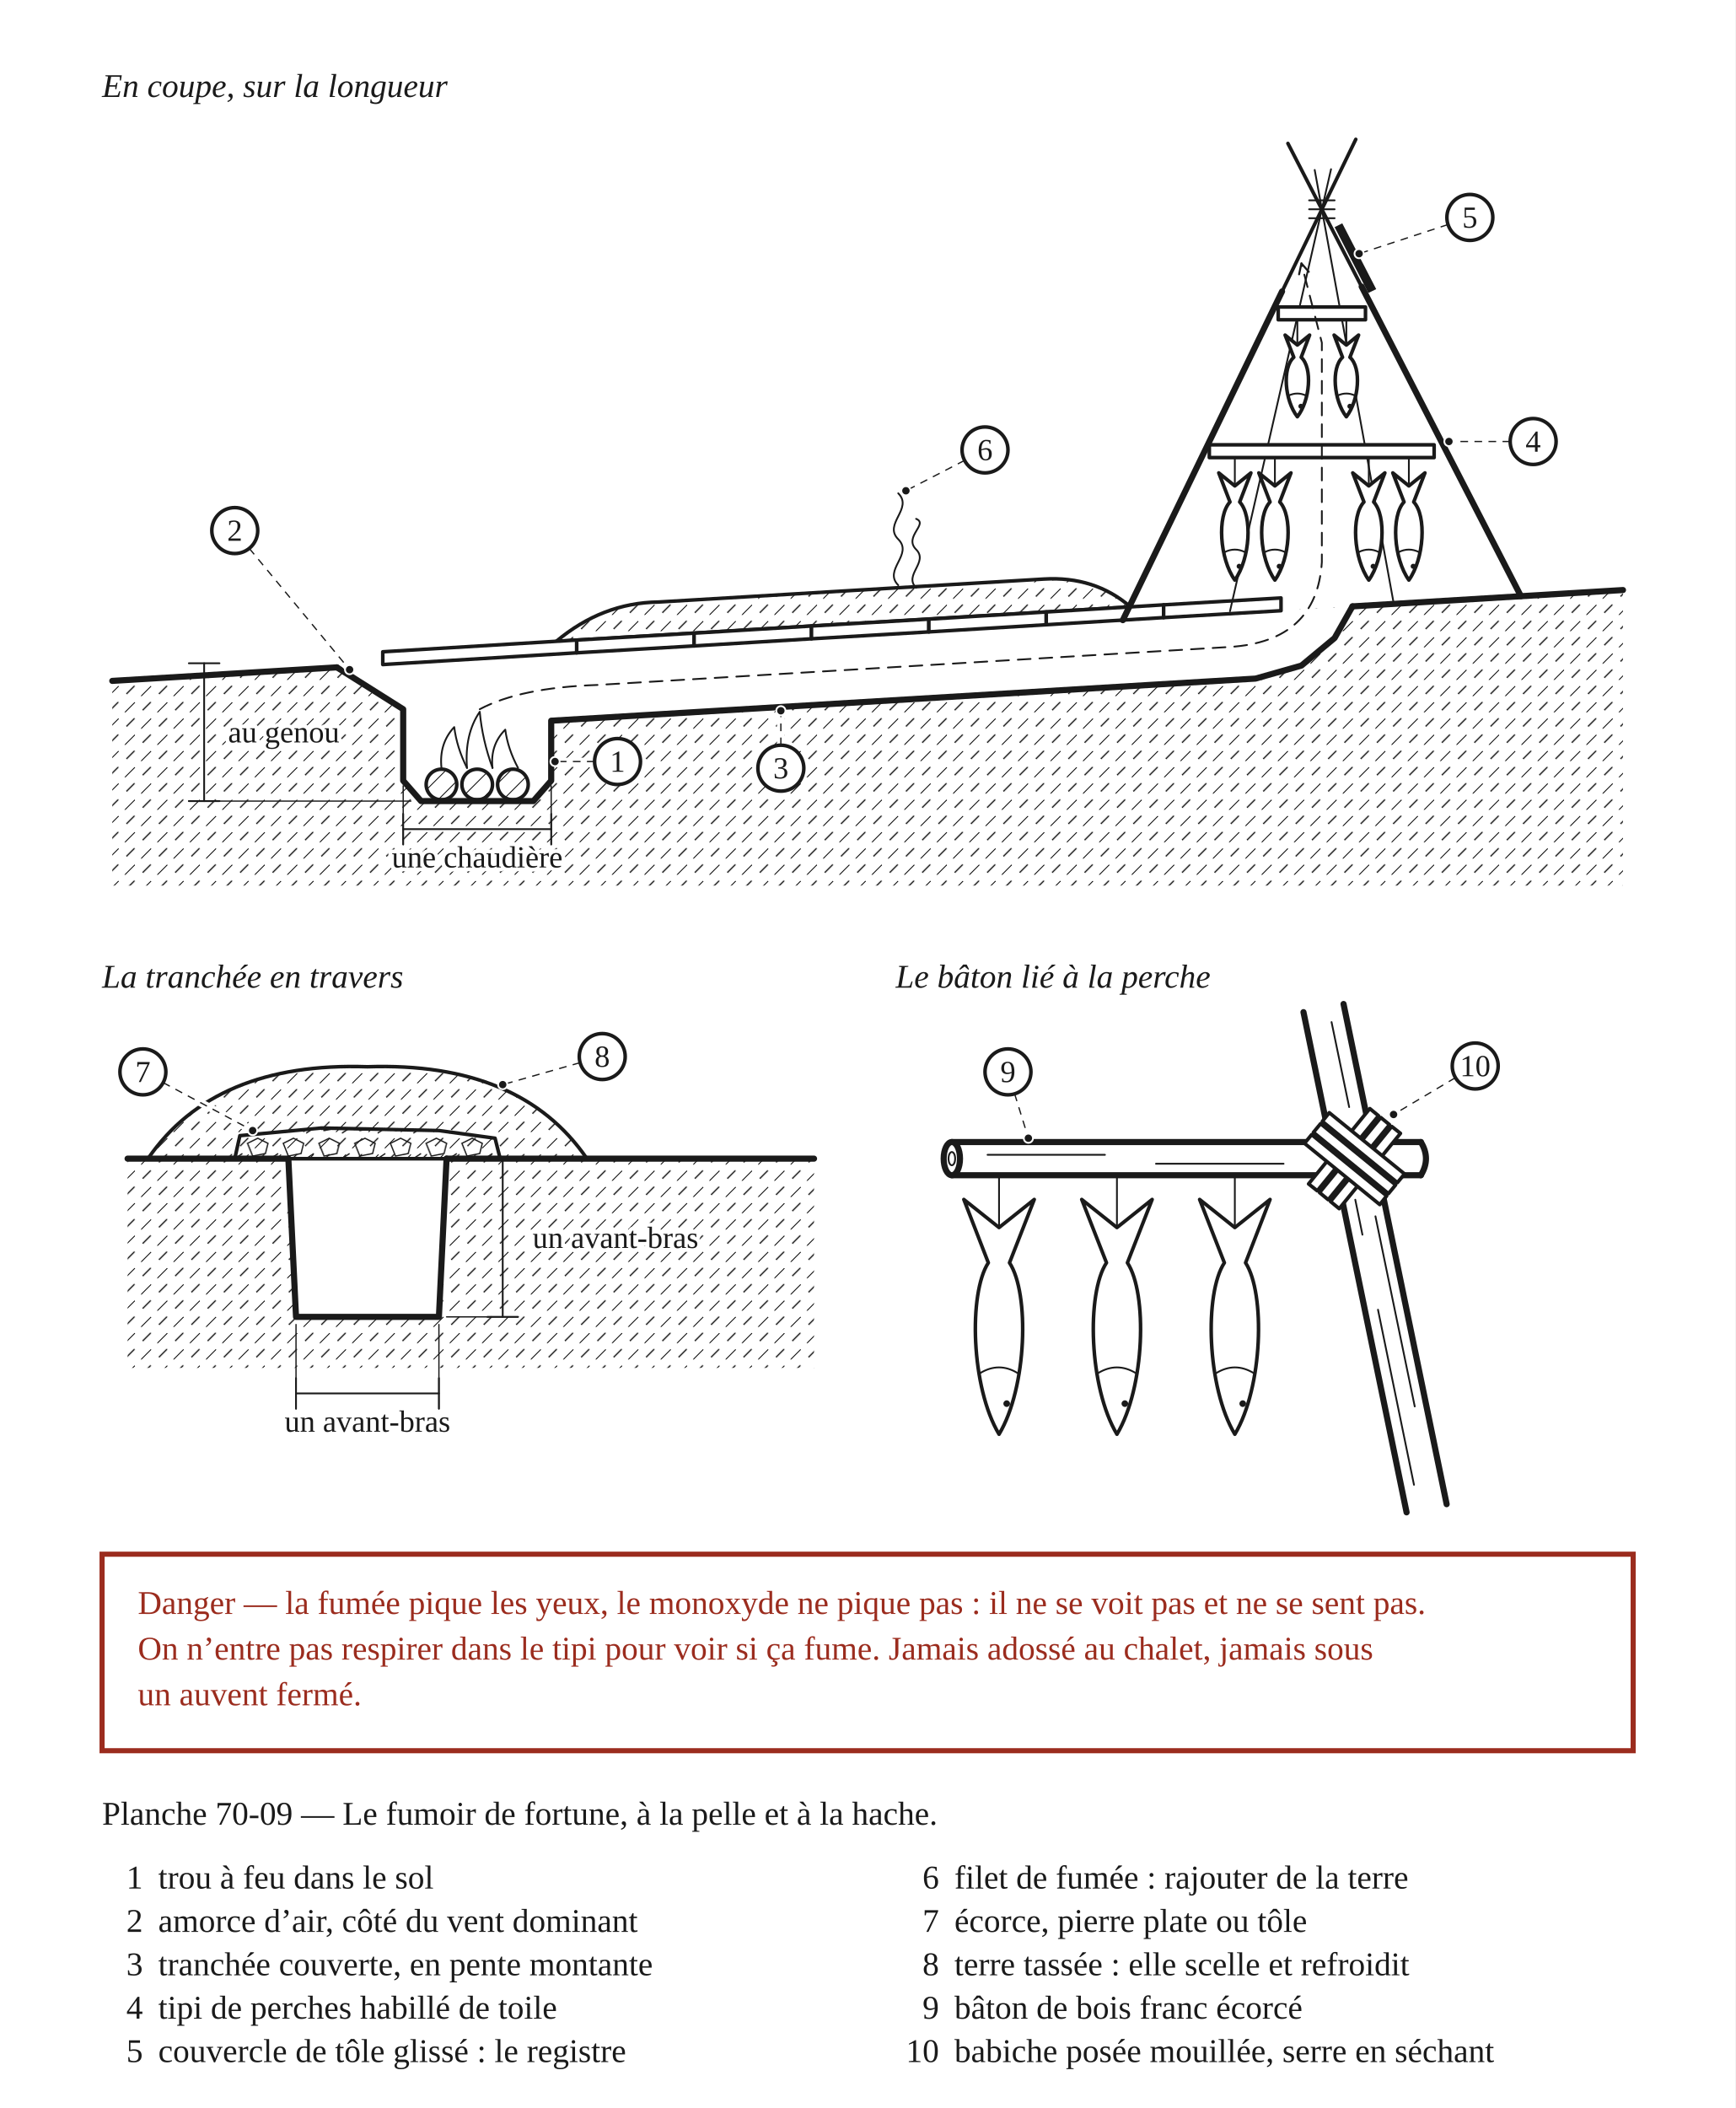
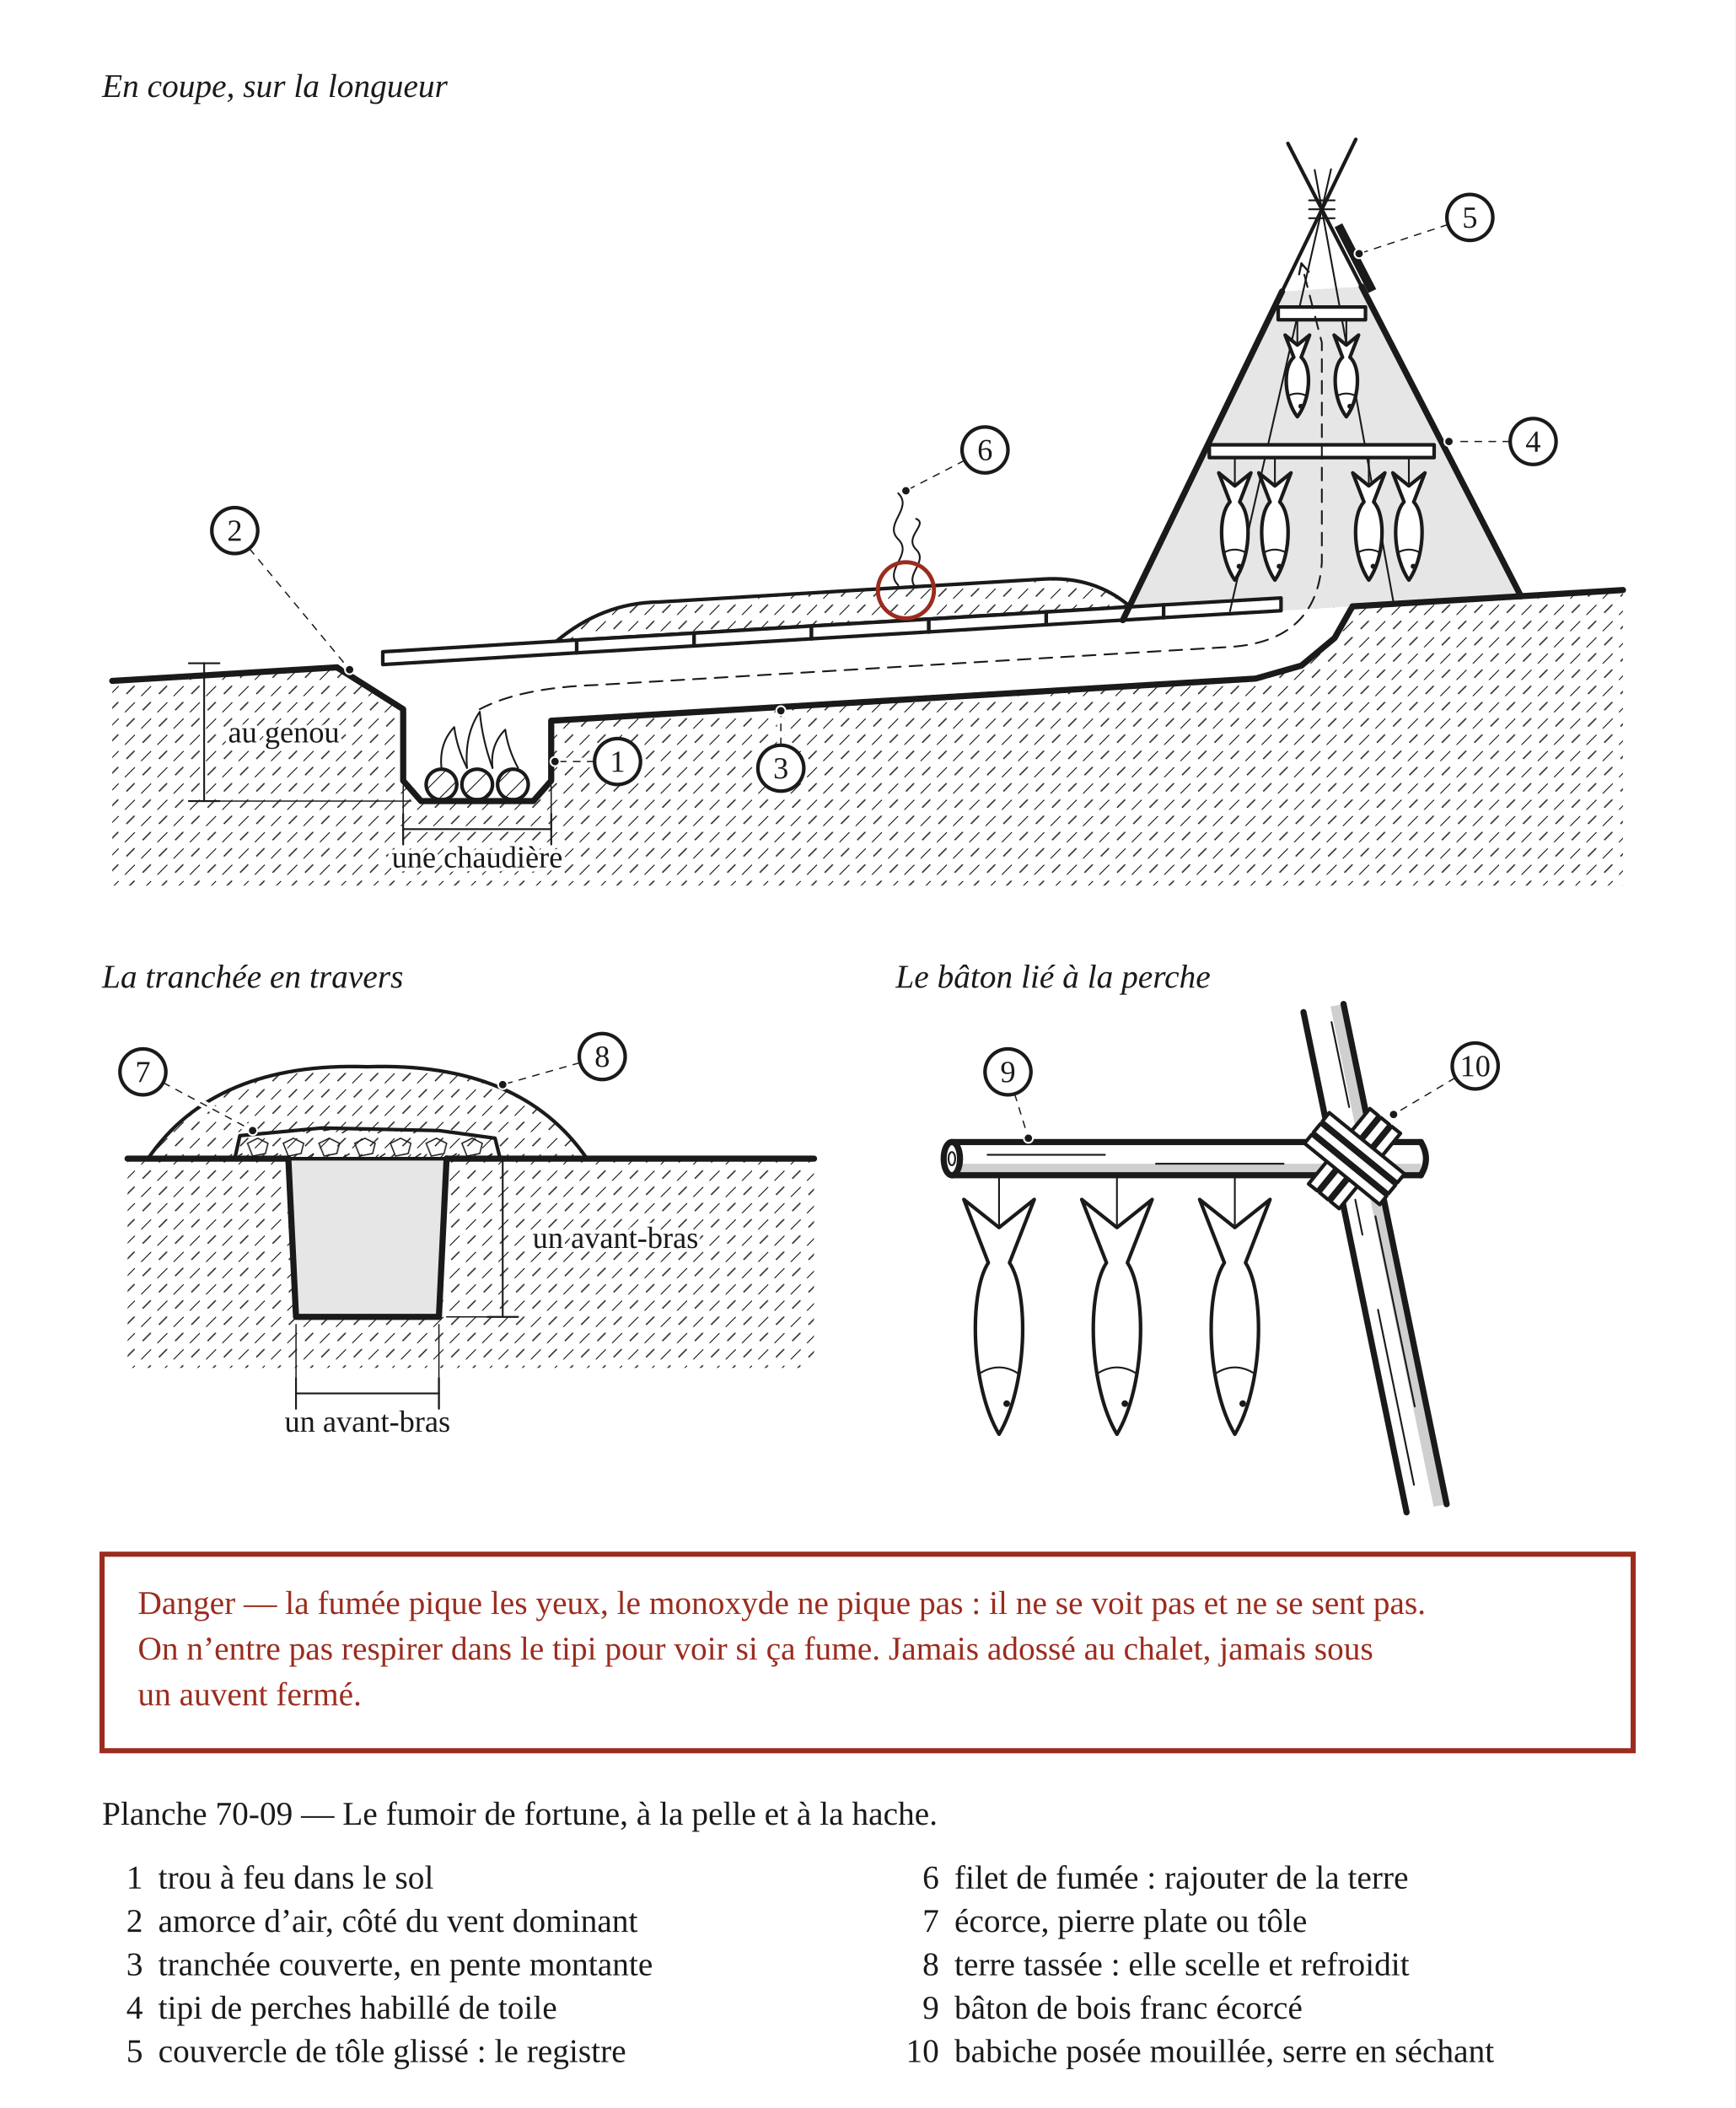
<svg xmlns="http://www.w3.org/2000/svg" width="680" height="826" viewBox="0 0 680 826" role="img">
  <defs>
    <pattern id="h-bois" width="6" height="6" patternUnits="userSpaceOnUse" patternTransform="rotate(45)">
      <line x1="0" y1="0" x2="0" y2="6" stroke="#1A1A1A" stroke-width="0.7" />
    </pattern>
    <pattern id="h-terre" width="9" height="9" patternUnits="userSpaceOnUse" patternTransform="rotate(45)">
      <line x1="0" y1="0" x2="0" y2="5.5" stroke="#1A1A1A" stroke-width="0.7" />
      <line x1="4.5" y1="4.5" x2="4.5" y2="9" stroke="#1A1A1A" stroke-width="0.5" />
    </pattern>
    <pattern id="h-pierre" width="14" height="10" patternUnits="userSpaceOnUse">
      <path d="M1 3 L5 1 L9 3 L8 7 L3 8 Z M10 9 L13 7" fill="none" stroke="#1A1A1A" stroke-width="0.5" />
    </pattern>
    <marker id="fl" viewBox="0 0 10 10" refX="9" refY="5" markerWidth="7" markerHeight="7" orient="auto-start-reverse">
      <path d="M1 1 L9 5 L1 9" fill="none" stroke="#1A1A1A" stroke-width="1.6" stroke-linecap="round" stroke-linejoin="round" />
    </marker>
  </defs>
  <rect x="0" y="0" width="680" height="826" fill="#FFFFFF" />
  <text x="40" y="38" font-family="Georgia, 'Times New Roman', serif" font-size="13" font-style="italic" fill="#1A1A1A">En coupe, sur la longueur</text>
  <g transform="translate(40 46)" data-vue="coupe">
    <path d="M4 220.8 L596 185.2 L596 301 L4 301 Z" fill="url(#h-terre)" stroke="none" />
    <path d="M92 215.5 L118 231.9 L118 259.9 L125 267.9 L169 267.9 L176 259.9 L176 236.4 L452 219.9 L470 214.8 L483 204 L490 191.6 Z" fill="#FFFFFF" stroke="none" />
    <path d="M92 215.5 L118 231.9 L118 259.9 L125 267.9 L169 267.9 L176 259.9 L176 236.4 L452 219.9 L470 214.8 L483 204 L490 191.6" fill="none" stroke="#1A1A1A" stroke-width="2.4" stroke-linejoin="round" stroke-linecap="round" />
+     <path d="M400 197 L462.4 68.2 L493.6 66.3 L556 187.6 Z" fill="#E6E6E6" stroke="none" />
    <path d="M4 220.8 L92 215.5" fill="none" stroke="#1A1A1A" stroke-width="2.4" stroke-linejoin="round" stroke-linecap="round" />
    <path d="M490 191.6 L596 185.2" fill="none" stroke="#1A1A1A" stroke-width="2.4" stroke-linejoin="round" stroke-linecap="round" />
    <path d="M178.0 205.3 Q196.0 190.2 218.0 189.9 L369.0 180.9 Q389.0 179.7 403.0 191.8 Z" fill="url(#h-terre)" stroke="#1A1A1A" stroke-width="1.4" stroke-linejoin="round" />
    <path d="M110 209.4 L186 204.8 L186 209.8 L110 214.4 Z" fill="#FFFFFF" stroke="#1A1A1A" stroke-width="1.4" stroke-linejoin="round" stroke-linecap="round" />
    <path d="M186 204.8 L232 202.1 L232 207.1 L186 209.8 Z" fill="#FFFFFF" stroke="#1A1A1A" stroke-width="1.4" stroke-linejoin="round" stroke-linecap="round" />
    <path d="M232 202.1 L278 199.3 L278 204.3 L232 207.1 Z" fill="#FFFFFF" stroke="#1A1A1A" stroke-width="1.4" stroke-linejoin="round" stroke-linecap="round" />
    <path d="M278 199.3 L324 196.6 L324 201.6 L278 204.3 Z" fill="#FFFFFF" stroke="#1A1A1A" stroke-width="1.4" stroke-linejoin="round" stroke-linecap="round" />
    <path d="M324 196.6 L370 193.8 L370 198.8 L324 201.6 Z" fill="#FFFFFF" stroke="#1A1A1A" stroke-width="1.4" stroke-linejoin="round" stroke-linecap="round" />
    <path d="M370 193.8 L416 191 L416 196 L370 198.8 Z" fill="#FFFFFF" stroke="#1A1A1A" stroke-width="1.4" stroke-linejoin="round" stroke-linecap="round" />
    <path d="M416 191 L462 188.3 L462 193.3 L416 196 Z" fill="#FFFFFF" stroke="#1A1A1A" stroke-width="1.4" stroke-linejoin="round" stroke-linecap="round" />
    <circle cx="133" cy="261.4" r="6" fill="url(#h-bois)" stroke="#1A1A1A" stroke-width="1.4" stroke-linejoin="round" />
    <circle cx="147" cy="261.4" r="6" fill="url(#h-bois)" stroke="#1A1A1A" stroke-width="1.4" stroke-linejoin="round" />
    <circle cx="161" cy="261.4" r="6" fill="url(#h-bois)" stroke="#1A1A1A" stroke-width="1.4" stroke-linejoin="round" />
    <path d="M133.0 254.9 Q132.0 245.3 138.0 238.9 Q139.0 246.9 143.0 254.9" fill="none" stroke="#1A1A1A" stroke-width="0.7" stroke-linejoin="round" stroke-linecap="round" />
    <path d="M143.0 254.9 Q142.0 241.7 148.0 232.9 Q149.0 243.9 153.0 254.9" fill="none" stroke="#1A1A1A" stroke-width="0.7" stroke-linejoin="round" stroke-linecap="round" />
    <path d="M153.0 254.9 Q152.0 245.9 158.0 239.9 Q159.0 247.4 163.0 254.9" fill="none" stroke="#1A1A1A" stroke-width="0.7" stroke-linejoin="round" stroke-linecap="round" />
    <line x1="442" y1="193.5" x2="481.6" y2="20.3" fill="none" stroke="#1A1A1A" stroke-width="0.7" stroke-linejoin="round" stroke-linecap="round" />
    <line x1="506" y1="189.6" x2="475.2" y2="20.6" fill="none" stroke="#1A1A1A" stroke-width="0.7" stroke-linejoin="round" stroke-linecap="round" />
    <rect x="433.9" y="128.3" width="88.1" height="5" fill="#FFFFFF" stroke="#1A1A1A" stroke-width="1.4" stroke-linejoin="round" stroke-linecap="round" />
    <rect x="460.9" y="74.3" width="34.2" height="5" fill="#FFFFFF" stroke="#1A1A1A" stroke-width="1.4" stroke-linejoin="round" stroke-linecap="round" />
    <line x1="443.9" y1="133.3" x2="443.9" y2="147.7" fill="none" stroke="#1A1A1A" stroke-width="0.7" stroke-linejoin="round" stroke-linecap="round" />
    <path d="M437.6 139.3 L443.9 144.4 L450.2 139.3 L445.8 150.7 C450.9 156.1 449.9 172.9 443.9 181.3 C437.9 172.9 436.9 156.1 442.0 150.7 Z" fill="#FFFFFF" stroke="#1A1A1A" stroke-width="1.4" stroke-linejoin="round" stroke-linecap="round" />
    <path d="M439.8 170.4 Q443.9 168.3 448.0 170.4" fill="none" stroke="#1A1A1A" stroke-width="0.7" stroke-linejoin="round" stroke-linecap="round" />
    <circle cx="445.6" cy="175.9" r="1" fill="#1A1A1A" stroke="none" />
    <line x1="459.6" y1="133.3" x2="459.6" y2="147.7" fill="none" stroke="#1A1A1A" stroke-width="0.7" stroke-linejoin="round" stroke-linecap="round" />
    <path d="M453.3 139.3 L459.6 144.4 L465.9 139.3 L461.5 150.7 C466.6 156.1 465.6 172.9 459.6 181.3 C453.6 172.9 452.6 156.1 457.7 150.7 Z" fill="#FFFFFF" stroke="#1A1A1A" stroke-width="1.4" stroke-linejoin="round" stroke-linecap="round" />
    <path d="M455.5 170.4 Q459.6 168.3 463.7 170.4" fill="none" stroke="#1A1A1A" stroke-width="0.7" stroke-linejoin="round" stroke-linecap="round" />
    <circle cx="461.3" cy="175.9" r="1" fill="#1A1A1A" stroke="none" />
    <line x1="496.4" y1="133.3" x2="496.4" y2="147.7" fill="none" stroke="#1A1A1A" stroke-width="0.7" stroke-linejoin="round" stroke-linecap="round" />
    <path d="M490.1 139.3 L496.4 144.4 L502.7 139.3 L498.3 150.7 C503.4 156.1 502.4 172.9 496.4 181.3 C490.4 172.9 489.4 156.1 494.5 150.7 Z" fill="#FFFFFF" stroke="#1A1A1A" stroke-width="1.4" stroke-linejoin="round" stroke-linecap="round" />
    <path d="M492.3 170.4 Q496.4 168.3 500.5 170.4" fill="none" stroke="#1A1A1A" stroke-width="0.7" stroke-linejoin="round" stroke-linecap="round" />
    <circle cx="498.1" cy="175.9" r="1" fill="#1A1A1A" stroke="none" />
    <line x1="512.1" y1="133.3" x2="512.1" y2="147.7" fill="none" stroke="#1A1A1A" stroke-width="0.7" stroke-linejoin="round" stroke-linecap="round" />
    <path d="M505.8 139.3 L512.1 144.4 L518.4 139.3 L514.0 150.7 C519.1 156.1 518.1 172.9 512.1 181.3 C506.1 172.9 505.1 156.1 510.2 150.7 Z" fill="#FFFFFF" stroke="#1A1A1A" stroke-width="1.4" stroke-linejoin="round" stroke-linecap="round" />
    <path d="M508.0 170.4 Q512.1 168.3 516.2 170.4" fill="none" stroke="#1A1A1A" stroke-width="0.7" stroke-linejoin="round" stroke-linecap="round" />
    <circle cx="513.8" cy="175.9" r="1" fill="#1A1A1A" stroke="none" />
    <line x1="468.4" y1="79.3" x2="468.4" y2="91.7" fill="none" stroke="#1A1A1A" stroke-width="0.7" stroke-linejoin="round" stroke-linecap="round" />
    <path d="M463.6 85.3 L468.4 89.2 L473.2 85.3 L469.9 94.0 C474.4 98.1 473.4 110.9 468.4 117.3 C463.4 110.9 462.4 98.1 467.0 94.0 Z" fill="#FFFFFF" stroke="#1A1A1A" stroke-width="1.4" stroke-linejoin="round" stroke-linecap="round" />
    <path d="M465.0 109.0 Q468.4 107.4 471.8 109.0" fill="none" stroke="#1A1A1A" stroke-width="0.7" stroke-linejoin="round" stroke-linecap="round" />
    <circle cx="469.8" cy="113.2" r="1" fill="#1A1A1A" stroke="none" />
    <line x1="487.6" y1="79.3" x2="487.6" y2="91.7" fill="none" stroke="#1A1A1A" stroke-width="0.7" stroke-linejoin="round" stroke-linecap="round" />
    <path d="M482.8 85.3 L487.6 89.2 L492.4 85.3 L489.0 94.0 C493.6 98.1 492.6 110.9 487.6 117.3 C482.6 110.9 481.6 98.1 486.1 94.0 Z" fill="#FFFFFF" stroke="#1A1A1A" stroke-width="1.4" stroke-linejoin="round" stroke-linecap="round" />
    <path d="M484.2 109.0 Q487.6 107.4 491.0 109.0" fill="none" stroke="#1A1A1A" stroke-width="0.7" stroke-linejoin="round" stroke-linecap="round" />
    <circle cx="489" cy="113.2" r="1" fill="#1A1A1A" stroke="none" />
    <path d="M148.0 231.9 Q164.0 223.4 194.0 222.4 L442.0 207.5 Q476.0 205.3 478.0 174.3 L478.0 88.3 L470.0 57.2" fill="none" stroke="#1A1A1A" stroke-width="0.7" stroke-linejoin="round" stroke-linecap="round" stroke-dasharray="5 3.5" marker-end="url(#fl)" />
    <path d="M400 197 L462.4 68.2" fill="none" stroke="#1A1A1A" stroke-width="2.4" stroke-linejoin="round" stroke-linecap="round" />
    <path d="M556 187.6 L493.6 66.3" fill="none" stroke="#1A1A1A" stroke-width="2.4" stroke-linejoin="round" stroke-linecap="round" />
    <path d="M400 197 L491.3 8.6" fill="none" stroke="#1A1A1A" stroke-width="1.4" stroke-linejoin="round" stroke-linecap="round" />
    <path d="M556 187.6 L464.7 10.2" fill="none" stroke="#1A1A1A" stroke-width="1.4" stroke-linejoin="round" stroke-linecap="round" />
    <line x1="473" y1="32.5" x2="483" y2="32.5" fill="none" stroke="#1A1A1A" stroke-width="0.7" stroke-linejoin="round" stroke-linecap="round" />
    <line x1="473" y1="36" x2="483" y2="36" fill="none" stroke="#1A1A1A" stroke-width="0.7" stroke-linejoin="round" stroke-linecap="round" />
    <line x1="473" y1="39.5" x2="483" y2="39.5" fill="none" stroke="#1A1A1A" stroke-width="0.7" stroke-linejoin="round" stroke-linecap="round" />
    <path d="M496.2 68.8 L483 43 L486 41.5 L499.3 67.3 Z" fill="#1A1A1A" stroke="none" />
    <path d="M312.0 183.3 c-6 -6 6 -12 0 -18 c-6 -6 6 -12 0 -18" fill="none" stroke="#1A1A1A" stroke-width="0.7" stroke-linejoin="round" stroke-linecap="round" />
    <path d="M319.0 184.3 c-5 -5 5 -10 0 -15 c-5 -5 5 -10 0 -12" fill="none" stroke="#1A1A1A" stroke-width="0.7" stroke-linejoin="round" stroke-linecap="round" />
+     <circle cx="315" cy="185.3" r="11" fill="none" stroke="#9B2C1E" stroke-width="1.6" />
    <line x1="118" y1="278.9" x2="176" y2="278.9" fill="none" stroke="#1A1A1A" stroke-width="0.7" stroke-linejoin="round" stroke-linecap="round" />
    <line x1="118" y1="272.9" x2="118" y2="284.9" fill="none" stroke="#1A1A1A" stroke-width="0.7" stroke-linejoin="round" stroke-linecap="round" />
    <line x1="176" y1="272.9" x2="176" y2="284.9" fill="none" stroke="#1A1A1A" stroke-width="0.7" stroke-linejoin="round" stroke-linecap="round" />
    <text x="147" y="293.9" text-anchor="middle" font-family="Georgia, 'Times New Roman', serif" font-size="12" fill="#1A1A1A" stroke="#FFFFFF" stroke-width="3" stroke-linejoin="round" paint-order="stroke">une chaudière</text>
    <line x1="118" y1="261.9" x2="118" y2="284.9" fill="none" stroke="#1A1A1A" stroke-width="0.5" stroke-linejoin="round" stroke-linecap="round" />
    <line x1="176" y1="261.9" x2="176" y2="284.9" fill="none" stroke="#1A1A1A" stroke-width="0.5" stroke-linejoin="round" stroke-linecap="round" />
    <line x1="40" y1="213.9" x2="40" y2="267.9" fill="none" stroke="#1A1A1A" stroke-width="0.7" stroke-linejoin="round" stroke-linecap="round" />
    <line x1="34" y1="213.9" x2="46" y2="213.9" fill="none" stroke="#1A1A1A" stroke-width="0.7" stroke-linejoin="round" stroke-linecap="round" />
    <line x1="34" y1="267.9" x2="46" y2="267.9" fill="none" stroke="#1A1A1A" stroke-width="0.7" stroke-linejoin="round" stroke-linecap="round" />
    <text x="71.2" y="244.9" text-anchor="middle" font-family="Georgia, 'Times New Roman', serif" font-size="12" fill="#1A1A1A" stroke="#FFFFFF" stroke-width="3" stroke-linejoin="round" paint-order="stroke">au genou</text>
    <line x1="34" y1="267.9" x2="121" y2="267.9" fill="none" stroke="#1A1A1A" stroke-width="0.5" stroke-linejoin="round" stroke-linecap="round" />
  </g>
  <text x="40" y="387" font-family="Georgia, 'Times New Roman', serif" font-size="13" font-style="italic" fill="#1A1A1A">La tranchée en travers</text>
  <g transform="translate(40 395)" data-vue="travers">
    <rect x="10" y="59" width="269" height="82" fill="url(#h-terre)" stroke="none" />
-     <path d="M73 59 L76 121 L132 121 L135 59 Z" fill="#FFFFFF" stroke="none" />
+     <path d="M73 59 L76 121 L132 121 L135 59 Z" fill="#E6E6E6" stroke="none" />
    <path d="M73 59 L76 121 L132 121 L135 59" fill="none" stroke="#1A1A1A" stroke-width="2.4" stroke-linejoin="round" stroke-linecap="round" />
    <line x1="10" y1="59" x2="73" y2="59" fill="none" stroke="#1A1A1A" stroke-width="2.4" stroke-linejoin="round" stroke-linecap="round" />
    <line x1="135" y1="59" x2="279" y2="59" fill="none" stroke="#1A1A1A" stroke-width="2.4" stroke-linejoin="round" stroke-linecap="round" />
    <path d="M18.0 59.0 Q44.0 21.0 104.0 23.0 Q164.0 21.0 190.0 59.0 Z" fill="url(#h-terre)" stroke="#1A1A1A" stroke-width="1.4" stroke-linejoin="round" />
    <path d="M52 59 L54 50 L86 47 L132 48 L154 51 L156 59 Z" fill="url(#h-pierre)" stroke="#1A1A1A" stroke-width="1.4" stroke-linejoin="round" />
    <line x1="76" y1="124" x2="76" y2="157" fill="none" stroke="#1A1A1A" stroke-width="0.5" stroke-linejoin="round" stroke-linecap="round" />
    <line x1="132" y1="124" x2="132" y2="157" fill="none" stroke="#1A1A1A" stroke-width="0.5" stroke-linejoin="round" stroke-linecap="round" />
    <line x1="76" y1="151" x2="132" y2="151" fill="none" stroke="#1A1A1A" stroke-width="0.7" stroke-linejoin="round" stroke-linecap="round" />
    <line x1="76" y1="145" x2="76" y2="157" fill="none" stroke="#1A1A1A" stroke-width="0.7" stroke-linejoin="round" stroke-linecap="round" />
    <line x1="132" y1="145" x2="132" y2="157" fill="none" stroke="#1A1A1A" stroke-width="0.7" stroke-linejoin="round" stroke-linecap="round" />
    <text x="104" y="166" text-anchor="middle" font-family="Georgia, 'Times New Roman', serif" font-size="12" fill="#1A1A1A" stroke="#FFFFFF" stroke-width="3" stroke-linejoin="round" paint-order="stroke">un avant-bras</text>
    <line x1="135" y1="121" x2="163" y2="121" fill="none" stroke="#1A1A1A" stroke-width="0.5" stroke-linejoin="round" stroke-linecap="round" />
    <line x1="157" y1="59" x2="157" y2="121" fill="none" stroke="#1A1A1A" stroke-width="0.7" stroke-linejoin="round" stroke-linecap="round" />
    <line x1="151" y1="59" x2="163" y2="59" fill="none" stroke="#1A1A1A" stroke-width="0.7" stroke-linejoin="round" stroke-linecap="round" />
    <line x1="151" y1="121" x2="163" y2="121" fill="none" stroke="#1A1A1A" stroke-width="0.7" stroke-linejoin="round" stroke-linecap="round" />
    <text x="201.2" y="94" text-anchor="middle" font-family="Georgia, 'Times New Roman', serif" font-size="12" fill="#1A1A1A" stroke="#FFFFFF" stroke-width="3" stroke-linejoin="round" paint-order="stroke">un avant-bras</text>
  </g>
  <text x="351" y="387" font-family="Georgia, 'Times New Roman', serif" font-size="13" font-style="italic" fill="#1A1A1A">Le bâton lié à la perche</text>
  <g transform="translate(351 395)" data-vue="lien">
    <path d="M200.2 197.6 L159.8 1.6 L175.5 -1.6 L215.9 194.4 Z" fill="#FFFFFF" stroke="none" />
+     <path d="M210.8 195.4 L170.4 -0.6 L175.5 -1.6 L215.9 194.4 Z" fill="#CFCFCF" stroke="none" />
    <path d="M200.2 197.6 L159.8 1.6" fill="none" stroke="#1A1A1A" stroke-width="2.4" stroke-linejoin="round" stroke-linecap="round" />
    <path d="M215.9 194.4 L175.5 -1.6" fill="none" stroke="#1A1A1A" stroke-width="2.4" stroke-linejoin="round" stroke-linecap="round" />
    <path d="M203.1 186.8 L189 118.2" fill="none" stroke="#1A1A1A" stroke-width="0.7" stroke-linejoin="round" stroke-linecap="round" />
    <path d="M182.9 88.8 L180.1 75.1" fill="none" stroke="#1A1A1A" stroke-width="0.7" stroke-linejoin="round" stroke-linecap="round" />
    <path d="M203.4 156.1 L188 81.6" fill="none" stroke="#1A1A1A" stroke-width="0.7" stroke-linejoin="round" stroke-linecap="round" />
    <path d="M177.7 38.8 L170.8 5.5" fill="none" stroke="#1A1A1A" stroke-width="0.7" stroke-linejoin="round" stroke-linecap="round" />
    <line x1="40.5" y1="65.5" x2="40.5" y2="93.4" fill="none" stroke="#1A1A1A" stroke-width="0.7" stroke-linejoin="round" stroke-linecap="round" />
    <path d="M26.7 75.0 L40.5 86.0 L54.3 75.0 L44.6 99.8 C52.5 111.8 51.5 148.6 40.5 167.0 C29.5 148.6 28.5 111.8 36.3 99.8 Z" fill="#FFFFFF" stroke="#1A1A1A" stroke-width="1.4" stroke-linejoin="round" stroke-linecap="round" />
    <path d="M33.0 143.1 Q40.5 138.5 47.9 143.1" fill="none" stroke="#1A1A1A" stroke-width="0.7" stroke-linejoin="round" stroke-linecap="round" />
    <circle cx="43.5" cy="155" r="1.3" fill="#1A1A1A" stroke="none" />
    <line x1="86.7" y1="65.5" x2="86.7" y2="93.4" fill="none" stroke="#1A1A1A" stroke-width="0.7" stroke-linejoin="round" stroke-linecap="round" />
    <path d="M72.9 75.0 L86.7 86.0 L100.5 75.0 L90.8 99.8 C98.7 111.8 97.7 148.6 86.7 167.0 C75.7 148.6 74.7 111.8 82.6 99.8 Z" fill="#FFFFFF" stroke="#1A1A1A" stroke-width="1.4" stroke-linejoin="round" stroke-linecap="round" />
    <path d="M79.2 143.1 Q86.7 138.5 94.2 143.1" fill="none" stroke="#1A1A1A" stroke-width="0.7" stroke-linejoin="round" stroke-linecap="round" />
    <circle cx="89.8" cy="155" r="1.3" fill="#1A1A1A" stroke="none" />
    <line x1="132.9" y1="65.5" x2="132.9" y2="93.4" fill="none" stroke="#1A1A1A" stroke-width="0.7" stroke-linejoin="round" stroke-linecap="round" />
    <path d="M119.1 75.0 L132.9 86.0 L146.7 75.0 L137.1 99.8 C144.9 111.8 143.9 148.6 132.9 167.0 C121.9 148.6 120.9 111.8 128.8 99.8 Z" fill="#FFFFFF" stroke="#1A1A1A" stroke-width="1.4" stroke-linejoin="round" stroke-linecap="round" />
    <path d="M125.5 143.1 Q132.9 138.5 140.4 143.1" fill="none" stroke="#1A1A1A" stroke-width="0.7" stroke-linejoin="round" stroke-linecap="round" />
    <circle cx="136" cy="155" r="1.3" fill="#1A1A1A" stroke="none" />
    <rect x="22" y="52.5" width="183.8" height="13" fill="#FFFFFF" stroke="none" />
+     <rect x="22" y="61" width="183.8" height="4.6" fill="#CFCFCF" stroke="none" />
    <line x1="22" y1="52.5" x2="205.8" y2="52.5" fill="none" stroke="#1A1A1A" stroke-width="2.4" stroke-linejoin="round" stroke-linecap="round" />
    <line x1="22" y1="65.5" x2="205.8" y2="65.5" fill="none" stroke="#1A1A1A" stroke-width="2.4" stroke-linejoin="round" stroke-linecap="round" />
    <ellipse cx="22" cy="59" rx="3.2" ry="6.5" fill="#FFFFFF" stroke="#1A1A1A" stroke-width="2.4" stroke-linejoin="round" stroke-linecap="round" />
    <ellipse cx="22" cy="59" rx="1.3" ry="2.6" fill="none" stroke="#1A1A1A" stroke-width="0.7" stroke-linejoin="round" stroke-linecap="round" />
    <path d="M205.8 52.5 Q209.8 59.0 205.8 65.5" fill="none" stroke="#1A1A1A" stroke-width="2.4" stroke-linejoin="round" stroke-linecap="round" />
    <line x1="36" y1="57.5" x2="82" y2="57.5" fill="none" stroke="#1A1A1A" stroke-width="0.7" stroke-linejoin="round" stroke-linecap="round" />
    <line x1="102" y1="61" x2="152" y2="61" fill="none" stroke="#1A1A1A" stroke-width="0.7" stroke-linejoin="round" stroke-linecap="round" />
    <path d="M165.2 71.6 L189.2 42.2 L185.8 39.4 L161.8 68.9 Z" fill="#FFFFFF" stroke="#1A1A1A" stroke-width="1.4" stroke-linejoin="round" stroke-linecap="round" />
    <path d="M169.5 75.1 L193.5 45.7 L190.1 42.9 L166.1 72.3 Z" fill="#FFFFFF" stroke="#1A1A1A" stroke-width="1.4" stroke-linejoin="round" stroke-linecap="round" />
    <path d="M173.8 78.6 L197.8 49.1 L194.4 46.4 L170.4 75.8 Z" fill="#FFFFFF" stroke="#1A1A1A" stroke-width="1.4" stroke-linejoin="round" stroke-linecap="round" />
    <path d="M192.4 73.6 L163 49.6 L160.2 53 L189.7 77 Z" fill="#FFFFFF" stroke="#1A1A1A" stroke-width="1.4" stroke-linejoin="round" stroke-linecap="round" />
    <path d="M195.9 69.3 L166.5 45.3 L163.7 48.7 L193.1 72.7 Z" fill="#FFFFFF" stroke="#1A1A1A" stroke-width="1.4" stroke-linejoin="round" stroke-linecap="round" />
    <path d="M199.4 65 L169.9 41 L167.2 44.4 L196.6 68.4 Z" fill="#FFFFFF" stroke="#1A1A1A" stroke-width="1.4" stroke-linejoin="round" stroke-linecap="round" />
  </g>
  <line x1="233" y1="298.4" x2="217.5" y2="298.4" fill="none" stroke="#FFFFFF" stroke-width="3" stroke-linecap="round" />
  <line x1="233" y1="298.4" x2="217.5" y2="298.4" fill="none" stroke="#1A1A1A" stroke-width="0.5" stroke-dasharray="3 2.5" />
  <circle cx="217.5" cy="298.4" r="1.8" fill="#1A1A1A" stroke="#FFFFFF" stroke-width="0.7" />
  <circle cx="242" cy="298.4" r="9" fill="#FFFFFF" stroke="#1A1A1A" stroke-width="1.4" data-vue="coupe" />
  <text x="242" y="302.4" text-anchor="middle" font-family="Georgia, 'Times New Roman', serif" font-size="12" fill="#1A1A1A">1</text>
  <line x1="97.7" y1="214.9" x2="137" y2="262.4" fill="none" stroke="#FFFFFF" stroke-width="3" stroke-linecap="round" />
  <line x1="97.7" y1="214.9" x2="137" y2="262.4" fill="none" stroke="#1A1A1A" stroke-width="0.5" stroke-dasharray="3 2.5" />
  <circle cx="137" cy="262.4" r="1.8" fill="#1A1A1A" stroke="#FFFFFF" stroke-width="0.7" />
  <circle cx="92" cy="207.9" r="9" fill="#FFFFFF" stroke="#1A1A1A" stroke-width="1.4" data-vue="coupe" />
  <text x="92" y="211.9" text-anchor="middle" font-family="Georgia, 'Times New Roman', serif" font-size="12" fill="#1A1A1A">2</text>
  <line x1="306" y1="292" x2="306" y2="278.5" fill="none" stroke="#FFFFFF" stroke-width="3" stroke-linecap="round" />
  <line x1="306" y1="292" x2="306" y2="278.5" fill="none" stroke="#1A1A1A" stroke-width="0.5" stroke-dasharray="3 2.5" />
  <circle cx="306" cy="278.5" r="1.8" fill="#1A1A1A" stroke="#FFFFFF" stroke-width="0.7" />
  <circle cx="306" cy="301" r="9" fill="#FFFFFF" stroke="#1A1A1A" stroke-width="1.4" data-vue="coupe" />
  <text x="306" y="305" text-anchor="middle" font-family="Georgia, 'Times New Roman', serif" font-size="12" fill="#1A1A1A">3</text>
  <line x1="591.8" y1="173" x2="567.8" y2="173" fill="none" stroke="#FFFFFF" stroke-width="3" stroke-linecap="round" />
  <line x1="591.8" y1="173" x2="567.8" y2="173" fill="none" stroke="#1A1A1A" stroke-width="0.5" stroke-dasharray="3 2.5" />
  <circle cx="567.8" cy="173" r="1.8" fill="#1A1A1A" stroke="#FFFFFF" stroke-width="0.7" />
  <circle cx="600.8" cy="173" r="9" fill="#FFFFFF" stroke="#1A1A1A" stroke-width="1.4" data-vue="coupe" />
  <text x="600.8" y="177" text-anchor="middle" font-family="Georgia, 'Times New Roman', serif" font-size="12" fill="#1A1A1A">4</text>
  <line x1="567.4" y1="88" x2="532.6" y2="99.4" fill="none" stroke="#FFFFFF" stroke-width="3" stroke-linecap="round" />
  <line x1="567.4" y1="88" x2="532.6" y2="99.4" fill="none" stroke="#1A1A1A" stroke-width="0.5" stroke-dasharray="3 2.5" />
  <circle cx="532.6" cy="99.4" r="1.8" fill="#1A1A1A" stroke="#FFFFFF" stroke-width="0.7" />
  <circle cx="576" cy="85.2" r="9" fill="#FFFFFF" stroke="#1A1A1A" stroke-width="1.4" data-vue="coupe" />
  <text x="576" y="89.2" text-anchor="middle" font-family="Georgia, 'Times New Roman', serif" font-size="12" fill="#1A1A1A">5</text>
  <line x1="378" y1="180.4" x2="355" y2="192.3" fill="none" stroke="#FFFFFF" stroke-width="3" stroke-linecap="round" />
  <line x1="378" y1="180.4" x2="355" y2="192.3" fill="none" stroke="#1A1A1A" stroke-width="0.5" stroke-dasharray="3 2.5" />
  <circle cx="355" cy="192.3" r="1.8" fill="#1A1A1A" stroke="#FFFFFF" stroke-width="0.7" />
  <circle cx="386" cy="176.3" r="9" fill="#FFFFFF" stroke="#1A1A1A" stroke-width="1.4" data-vue="coupe" />
  <text x="386" y="180.3" text-anchor="middle" font-family="Georgia, 'Times New Roman', serif" font-size="12" fill="#1A1A1A">6</text>
  <line x1="63.9" y1="424.2" x2="99" y2="443" fill="none" stroke="#FFFFFF" stroke-width="3" stroke-linecap="round" />
  <line x1="63.9" y1="424.2" x2="99" y2="443" fill="none" stroke="#1A1A1A" stroke-width="0.5" stroke-dasharray="3 2.5" />
  <circle cx="99" cy="443" r="1.8" fill="#1A1A1A" stroke="#FFFFFF" stroke-width="0.7" />
  <circle cx="56" cy="420" r="9" fill="#FFFFFF" stroke="#1A1A1A" stroke-width="1.4" data-vue="travers" />
  <text x="56" y="424" text-anchor="middle" font-family="Georgia, 'Times New Roman', serif" font-size="12" fill="#1A1A1A">7</text>
  <line x1="227.3" y1="416.4" x2="197" y2="425" fill="none" stroke="#FFFFFF" stroke-width="3" stroke-linecap="round" />
  <line x1="227.3" y1="416.4" x2="197" y2="425" fill="none" stroke="#1A1A1A" stroke-width="0.5" stroke-dasharray="3 2.5" />
  <circle cx="197" cy="425" r="1.8" fill="#1A1A1A" stroke="#FFFFFF" stroke-width="0.7" />
  <circle cx="236" cy="414" r="9" fill="#FFFFFF" stroke="#1A1A1A" stroke-width="1.4" data-vue="travers" />
  <text x="236" y="418" text-anchor="middle" font-family="Georgia, 'Times New Roman', serif" font-size="12" fill="#1A1A1A">8</text>
  <line x1="397.6" y1="428.6" x2="403" y2="446" fill="none" stroke="#FFFFFF" stroke-width="3" stroke-linecap="round" />
  <line x1="397.6" y1="428.6" x2="403" y2="446" fill="none" stroke="#1A1A1A" stroke-width="0.5" stroke-dasharray="3 2.5" />
  <circle cx="403" cy="446" r="1.8" fill="#1A1A1A" stroke="#FFFFFF" stroke-width="0.7" />
  <circle cx="395" cy="420" r="9" fill="#FFFFFF" stroke="#1A1A1A" stroke-width="1.4" data-vue="lien" />
  <text x="395" y="424" text-anchor="middle" font-family="Georgia, 'Times New Roman', serif" font-size="12" fill="#1A1A1A">9</text>
  <line x1="570.3" y1="422.3" x2="546.1" y2="436.7" fill="none" stroke="#FFFFFF" stroke-width="3" stroke-linecap="round" />
  <line x1="570.3" y1="422.3" x2="546.1" y2="436.7" fill="none" stroke="#1A1A1A" stroke-width="0.5" stroke-dasharray="3 2.5" />
  <circle cx="546.1" cy="436.7" r="1.8" fill="#1A1A1A" stroke="#FFFFFF" stroke-width="0.7" />
  <circle cx="578.1" cy="417.7" r="9" fill="#FFFFFF" stroke="#1A1A1A" stroke-width="1.4" data-vue="lien" />
  <text x="578.1" y="421.7" text-anchor="middle" font-family="Georgia, 'Times New Roman', serif" font-size="12" fill="#1A1A1A">10</text>
  <rect x="40" y="609" width="600" height="77" fill="none" stroke="#9B2C1E" stroke-width="2" />
  <text x="54" y="632.4" font-family="Georgia, 'Times New Roman', serif" font-size="13" fill="#9B2C1E">Danger — la fumée pique les yeux, le monoxyde ne pique pas : il ne se voit pas et ne se sent pas.</text>
  <text x="54" y="650.3" font-family="Georgia, 'Times New Roman', serif" font-size="13" fill="#9B2C1E">On n’entre pas respirer dans le tipi pour voir si ça fume. Jamais adossé au chalet, jamais sous</text>
  <text x="54" y="668.2" font-family="Georgia, 'Times New Roman', serif" font-size="13" fill="#9B2C1E">un auvent fermé.</text>
  <text x="40" y="715" font-family="Georgia, 'Times New Roman', serif" font-size="13" fill="#1A1A1A">Planche 70-09 — Le fumoir de fortune, à la pelle et à la hache.</text>
  <text x="56" y="740" text-anchor="end" font-family="Georgia, 'Times New Roman', serif" font-size="13" fill="#1A1A1A">1</text>
  <text x="62" y="740" font-family="Georgia, 'Times New Roman', serif" font-size="13" fill="#1A1A1A">trou à feu dans le sol</text>
  <text x="56" y="757" text-anchor="end" font-family="Georgia, 'Times New Roman', serif" font-size="13" fill="#1A1A1A">2</text>
  <text x="62" y="757" font-family="Georgia, 'Times New Roman', serif" font-size="13" fill="#1A1A1A">amorce d’air, côté du vent dominant</text>
  <text x="56" y="774" text-anchor="end" font-family="Georgia, 'Times New Roman', serif" font-size="13" fill="#1A1A1A">3</text>
  <text x="62" y="774" font-family="Georgia, 'Times New Roman', serif" font-size="13" fill="#1A1A1A">tranchée couverte, en pente montante</text>
  <text x="56" y="791" text-anchor="end" font-family="Georgia, 'Times New Roman', serif" font-size="13" fill="#1A1A1A">4</text>
  <text x="62" y="791" font-family="Georgia, 'Times New Roman', serif" font-size="13" fill="#1A1A1A">tipi de perches habillé de toile</text>
  <text x="56" y="808" text-anchor="end" font-family="Georgia, 'Times New Roman', serif" font-size="13" fill="#1A1A1A">5</text>
  <text x="62" y="808" font-family="Georgia, 'Times New Roman', serif" font-size="13" fill="#1A1A1A">couvercle de tôle glissé : le registre</text>
  <text x="368" y="740" text-anchor="end" font-family="Georgia, 'Times New Roman', serif" font-size="13" fill="#1A1A1A">6</text>
  <text x="374" y="740" font-family="Georgia, 'Times New Roman', serif" font-size="13" fill="#1A1A1A">filet de fumée : rajouter de la terre</text>
  <text x="368" y="757" text-anchor="end" font-family="Georgia, 'Times New Roman', serif" font-size="13" fill="#1A1A1A">7</text>
  <text x="374" y="757" font-family="Georgia, 'Times New Roman', serif" font-size="13" fill="#1A1A1A">écorce, pierre plate ou tôle</text>
  <text x="368" y="774" text-anchor="end" font-family="Georgia, 'Times New Roman', serif" font-size="13" fill="#1A1A1A">8</text>
  <text x="374" y="774" font-family="Georgia, 'Times New Roman', serif" font-size="13" fill="#1A1A1A">terre tassée : elle scelle et refroidit</text>
  <text x="368" y="791" text-anchor="end" font-family="Georgia, 'Times New Roman', serif" font-size="13" fill="#1A1A1A">9</text>
  <text x="374" y="791" font-family="Georgia, 'Times New Roman', serif" font-size="13" fill="#1A1A1A">bâton de bois franc écorcé</text>
  <text x="368" y="808" text-anchor="end" font-family="Georgia, 'Times New Roman', serif" font-size="13" fill="#1A1A1A">10</text>
  <text x="374" y="808" font-family="Georgia, 'Times New Roman', serif" font-size="13" fill="#1A1A1A">babiche posée mouillée, serre en séchant</text>
</svg>
